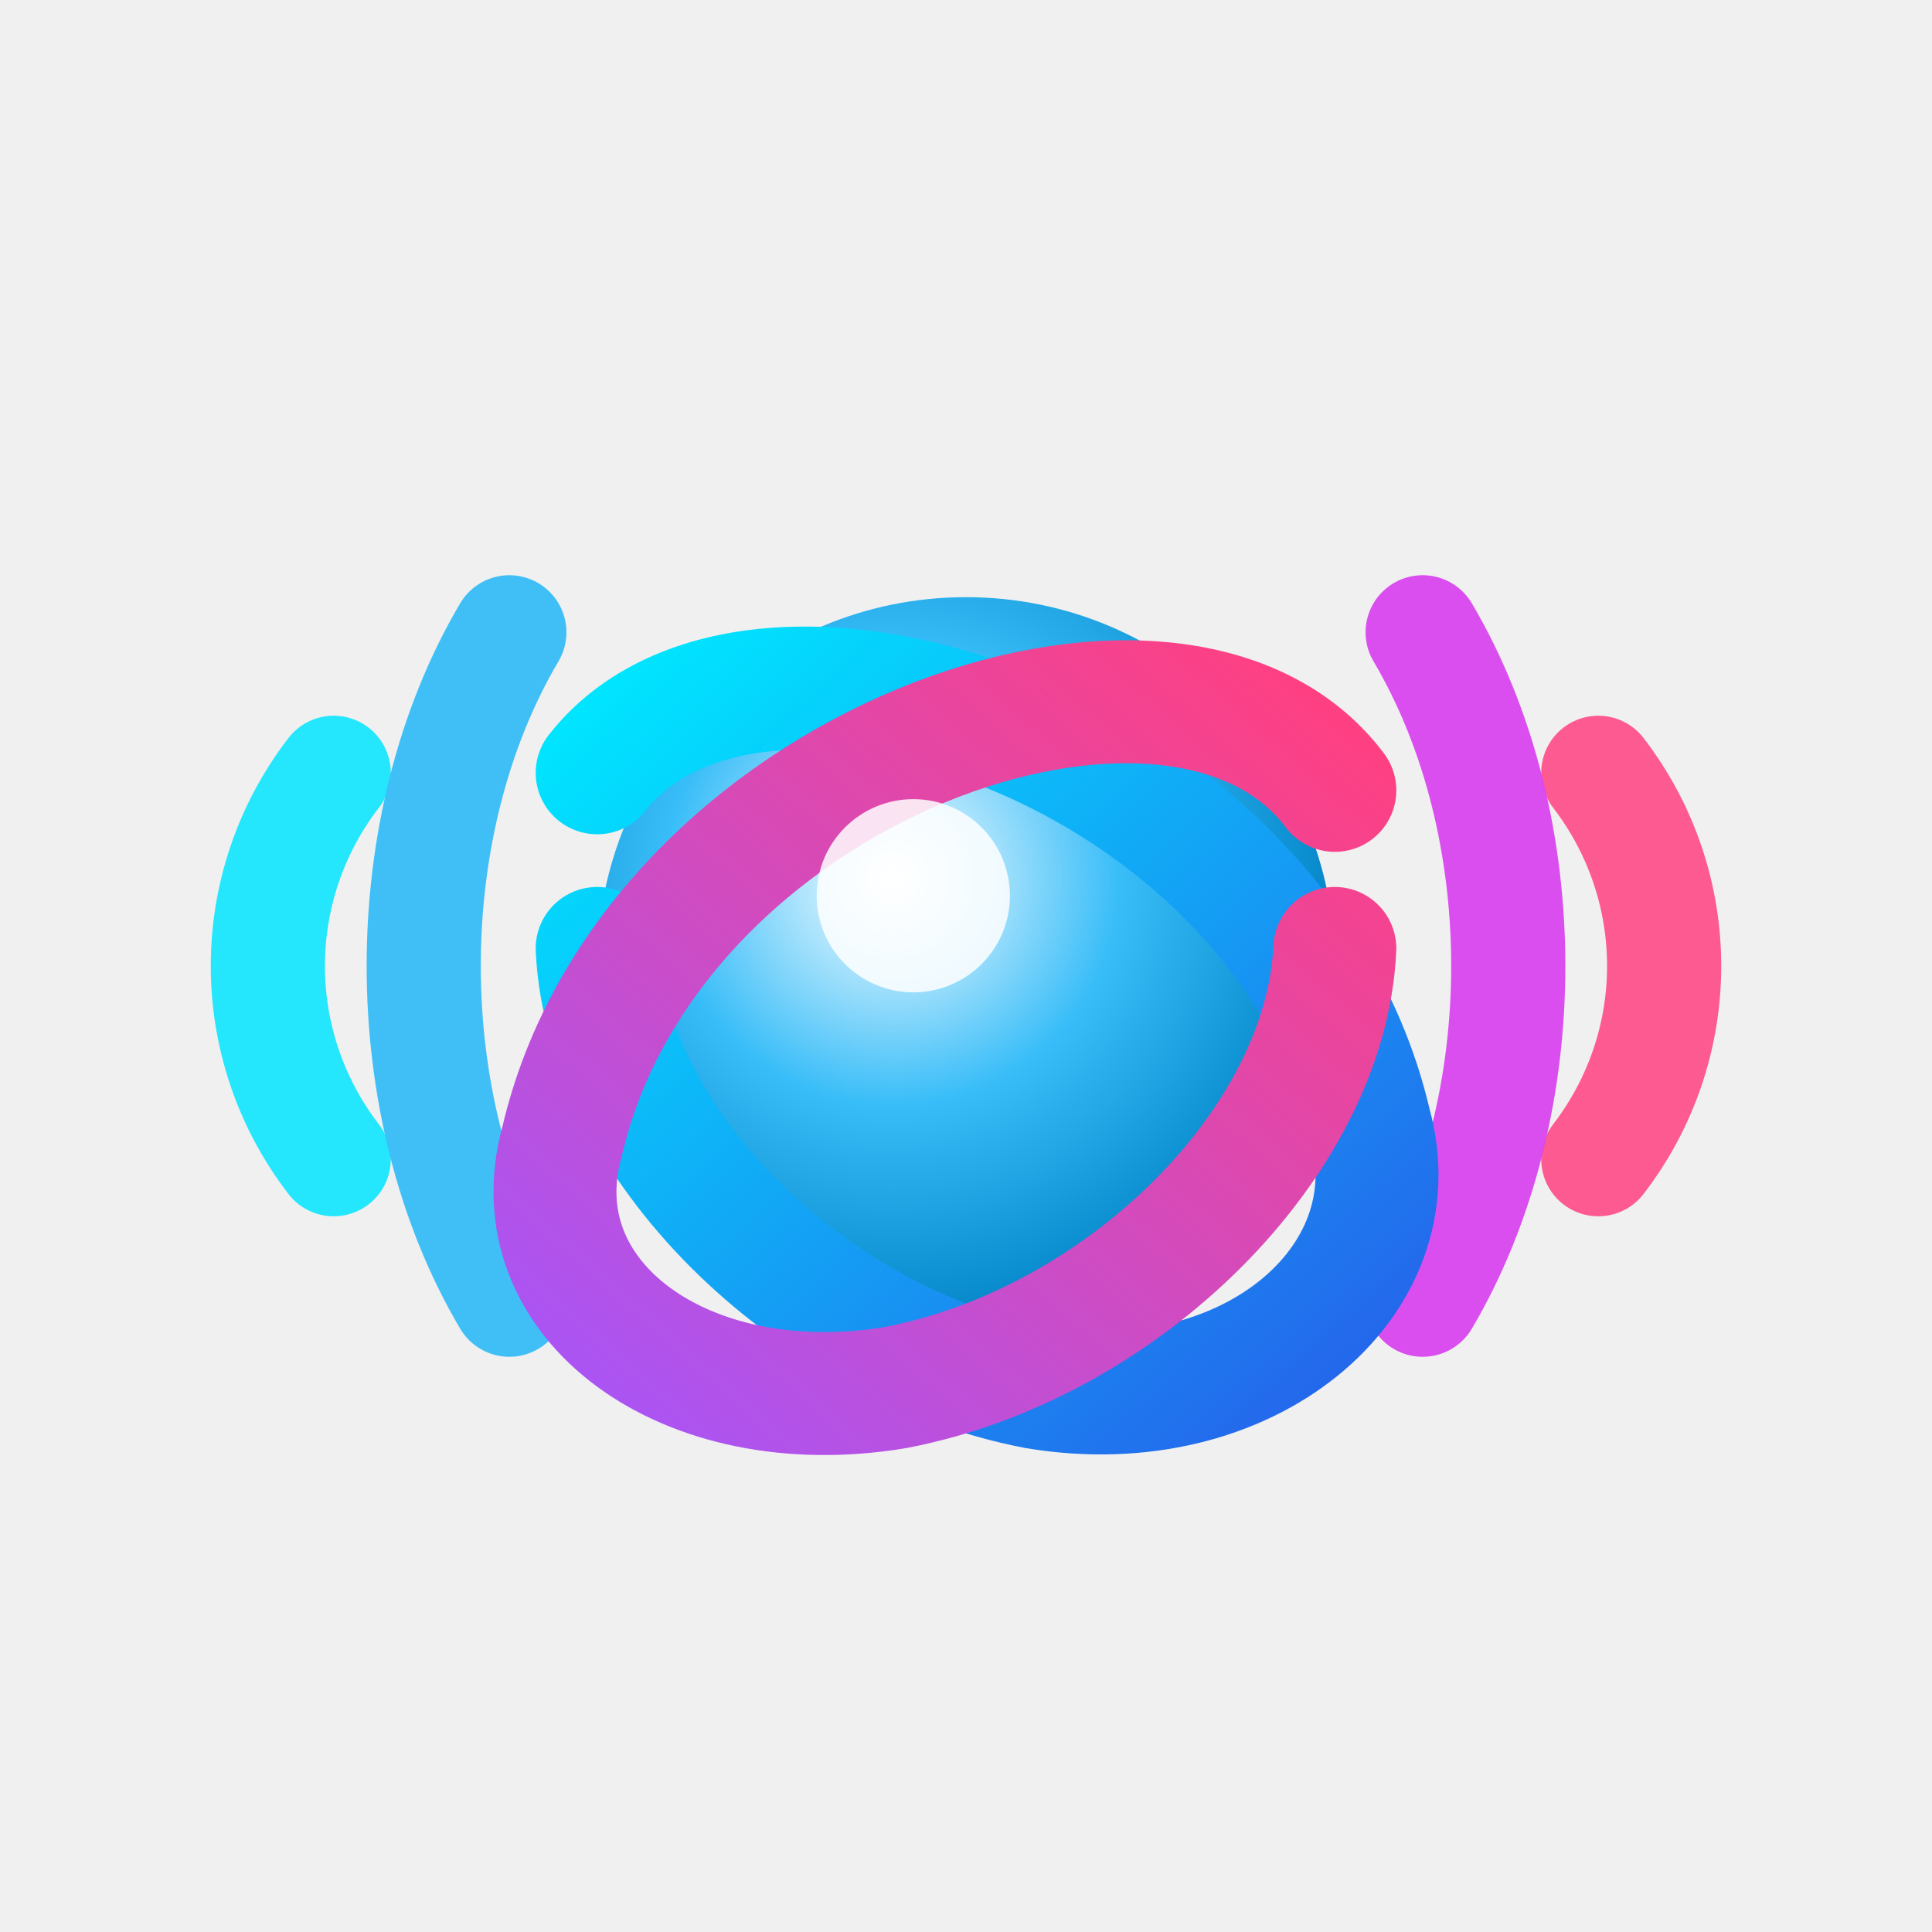
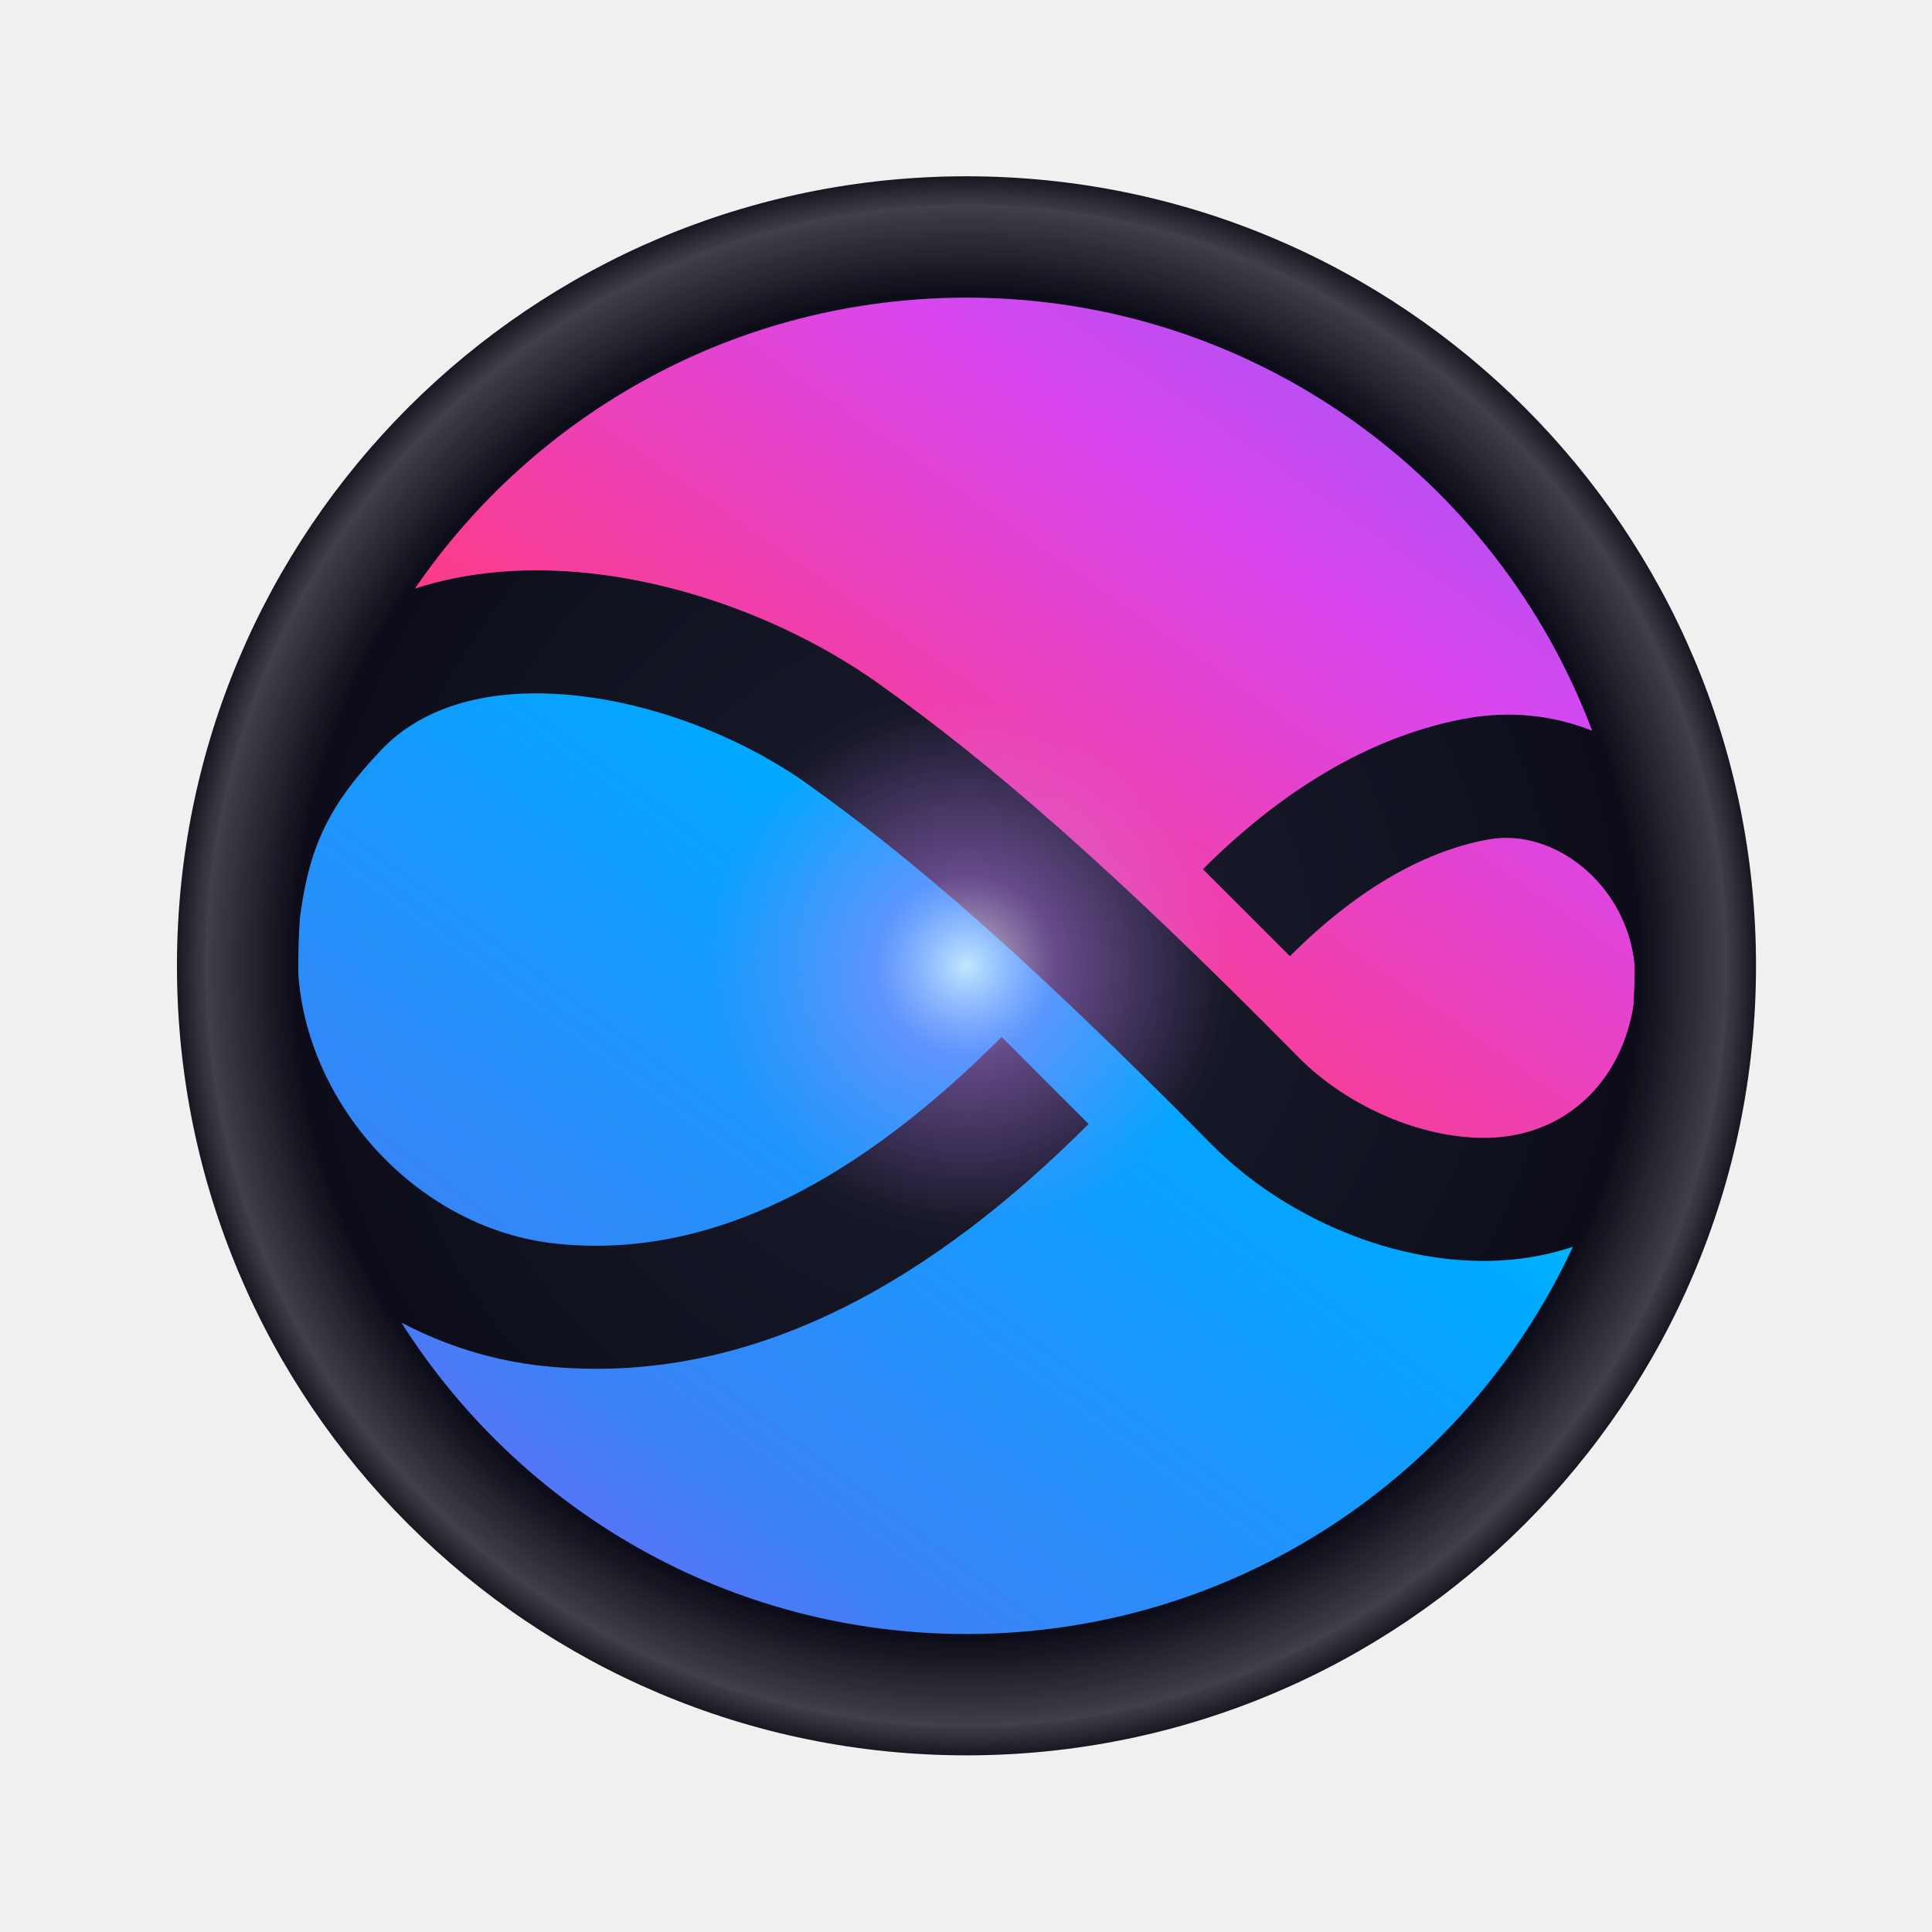
- <svg xmlns="http://www.w3.org/2000/svg" viewBox="0 0 22 22" width="22" height="22">
+ <svg xmlns="http://www.w3.org/2000/svg" viewBox="-47 -47 520 520">
  <defs>
-     <linearGradient id="panelCyan" x1="0%" y1="0%" x2="100%" y2="100%">
-       <stop offset="0%" stop-color="#00e5ff" />
-       <stop offset="100%" stop-color="#2563eb" />
+     <radialGradient id="bgGradient" cx="50%" cy="50%" r="50%">
+       <stop offset="0%" stop-color="#1c1d2e" />
+       <stop offset="65%" stop-color="#111220" />
+       <stop offset="100%" stop-color="#080912" />
+     </radialGradient>
+     <linearGradient id="siriMagenta" x1="0%" y1="100%" x2="100%" y2="0%">
+       <stop offset="0%" stop-color="#ff2a6d" />
+       <stop offset="30%" stop-color="#ff3b80" />
+       <stop offset="70%" stop-color="#d946ef" />
+       <stop offset="100%" stop-color="#8b5cf6" />
    </linearGradient>
-     <linearGradient id="panelMagenta" x1="100%" y1="0%" x2="0%" y2="100%">
-       <stop offset="0%" stop-color="#ff4081" />
-       <stop offset="100%" stop-color="#a855f7" />
+     <linearGradient id="siriCyan" x1="100%" y1="0%" x2="0%" y2="100%">
+       <stop offset="0%" stop-color="#00f0ff" />
+       <stop offset="35%" stop-color="#00a8ff" />
+       <stop offset="75%" stop-color="#3b82f6" />
+       <stop offset="100%" stop-color="#8b5cf6" />
    </linearGradient>
-     <radialGradient id="panelCore" cx="40%" cy="38%" r="62%">
-       <stop offset="0%" stop-color="#ffffff" />
-       <stop offset="50%" stop-color="#38bdf8" />
-       <stop offset="100%" stop-color="#0284c7" />
+     <radialGradient id="rimGlow" cx="50%" cy="50%" r="50%">
+       <stop offset="85%" stop-color="#ffffff" stop-opacity="0" />
+       <stop offset="96%" stop-color="#ffffff" stop-opacity="0.22" />
+       <stop offset="100%" stop-color="#ffffff" stop-opacity="0.05" />
    </radialGradient>
+     <radialGradient id="coreGlow" cx="50%" cy="50%" r="50%">
+       <stop offset="0%" stop-color="#ffffff" stop-opacity="0.75" />
+       <stop offset="35%" stop-color="#c084fc" stop-opacity="0.45" />
+       <stop offset="100%" stop-color="#c084fc" stop-opacity="0" />
+     </radialGradient>
+     <clipPath id="discClip">
+       <circle cx="213.13" cy="212.95" r="212.5" />
+     </clipPath>
  </defs>
-   <path d="M 3.8 8.8 C 2.8 10.1 2.8 11.9 3.8 13.2" fill="none" stroke="#00e5ff" stroke-width="1.3" stroke-linecap="round" opacity="0.85" />
-   <path d="M 5.8 7.2 C 4.5 9.4 4.5 12.6 5.8 14.8" fill="none" stroke="#38bdf8" stroke-width="1.3" stroke-linecap="round" opacity="0.95" />
-   <path d="M 18.2 8.8 C 19.2 10.1 19.2 11.9 18.2 13.2" fill="none" stroke="#ff4081" stroke-width="1.3" stroke-linecap="round" opacity="0.85" />
-   <path d="M 16.2 7.2 C 17.5 9.4 17.5 12.6 16.2 14.8" fill="none" stroke="#d946ef" stroke-width="1.3" stroke-linecap="round" opacity="0.95" />
-   <circle cx="11" cy="11" r="4.2" fill="url(#panelCore)" />
-   <path d="M 6.8 8.8 C 8.6 6.5 14.6 8.5 15.6 12.8 C 16.1 14.6 14.2 16.2 11.8 15.8 C 9.2 15.3 6.9 13.0 6.8 10.8" fill="none" stroke="url(#panelCyan)" stroke-width="1.4" stroke-linecap="round" />
-   <path d="M 15.2 9.0 C 13.4 6.6 7.4 8.7 6.4 13.0 C 5.9 14.8 7.8 16.2 10.2 15.8 C 12.8 15.3 15.1 13.0 15.2 10.8" fill="none" stroke="url(#panelMagenta)" stroke-width="1.4" stroke-linecap="round" />
-   <circle cx="10.4" cy="10.2" r="1.1" fill="#ffffff" opacity="0.85" />
+   <circle cx="213.13" cy="212.95" r="212.5" fill="url(#bgGradient)" />
+   <g clip-path="url(#discClip)">
+     <path d="M392.68 223.36a46.31 46.31 0 0 1-.68 3.62c-4.3 18.71-18.42 31.04-36.61 32.18-17.94 1.13-39.32-7.84-52.82-21.52-50.4-51.06-82.88-79.14-113.05-100.62-21.51-15.32-50.06-26.8-78.17-29.76-15.48-1.63-31.69-.73-46.69 4.17 32.4-47.29 86.81-78.32 148.47-78.32 77.05 0 142.79 48.46 168.4 116.56-10.27-4.06-21.73-5.48-33.76-3.32-23.6 4.26-47.76 17.37-71 40.6l23.41 23.41c19.55-19.55 37.88-28.62 53.46-31.43 17.87-3.22 37.38 12.41 39.33 33.94v.08c0 3.49-.1 6.96-.3 10.4z" fill="url(#siriMagenta)" />
+     <path d="M376.36 288.56C347.8 350.11 285.45 392.8 213.13 392.8c-64.02 0-120.22-33.45-152.09-83.82 11.67 6.13 24.47 10.2 37.92 11.65 57.77 6.2 107.13-25.2 147.04-65.11l-23.41-23.41c-37.37 37.37-77.27 60.2-120.09 55.6-36.22-3.89-66.53-36.21-69.2-72.35l-.02-2.4c0-4.33.15-8.62.45-12.88l.19-1.46c2.59-18.72 8.27-29.69 21.79-43.87 11.5-12.06 29.88-16.91 52.16-14.56 22.14 2.33 45.31 11.61 62.43 23.8 28.01 19.95 58.99 46.56 108.69 96.92 19.33 19.59 49.75 33.11 78.47 31.31 6.64-.42 12.96-1.67 18.89-3.65z" fill="url(#siriCyan)" />
+     <circle cx="213.13" cy="212.95" r="70" fill="url(#coreGlow)" />
+   </g>
+   <circle cx="213.13" cy="212.95" r="212.5" fill="url(#rimGlow)" />
</svg>
